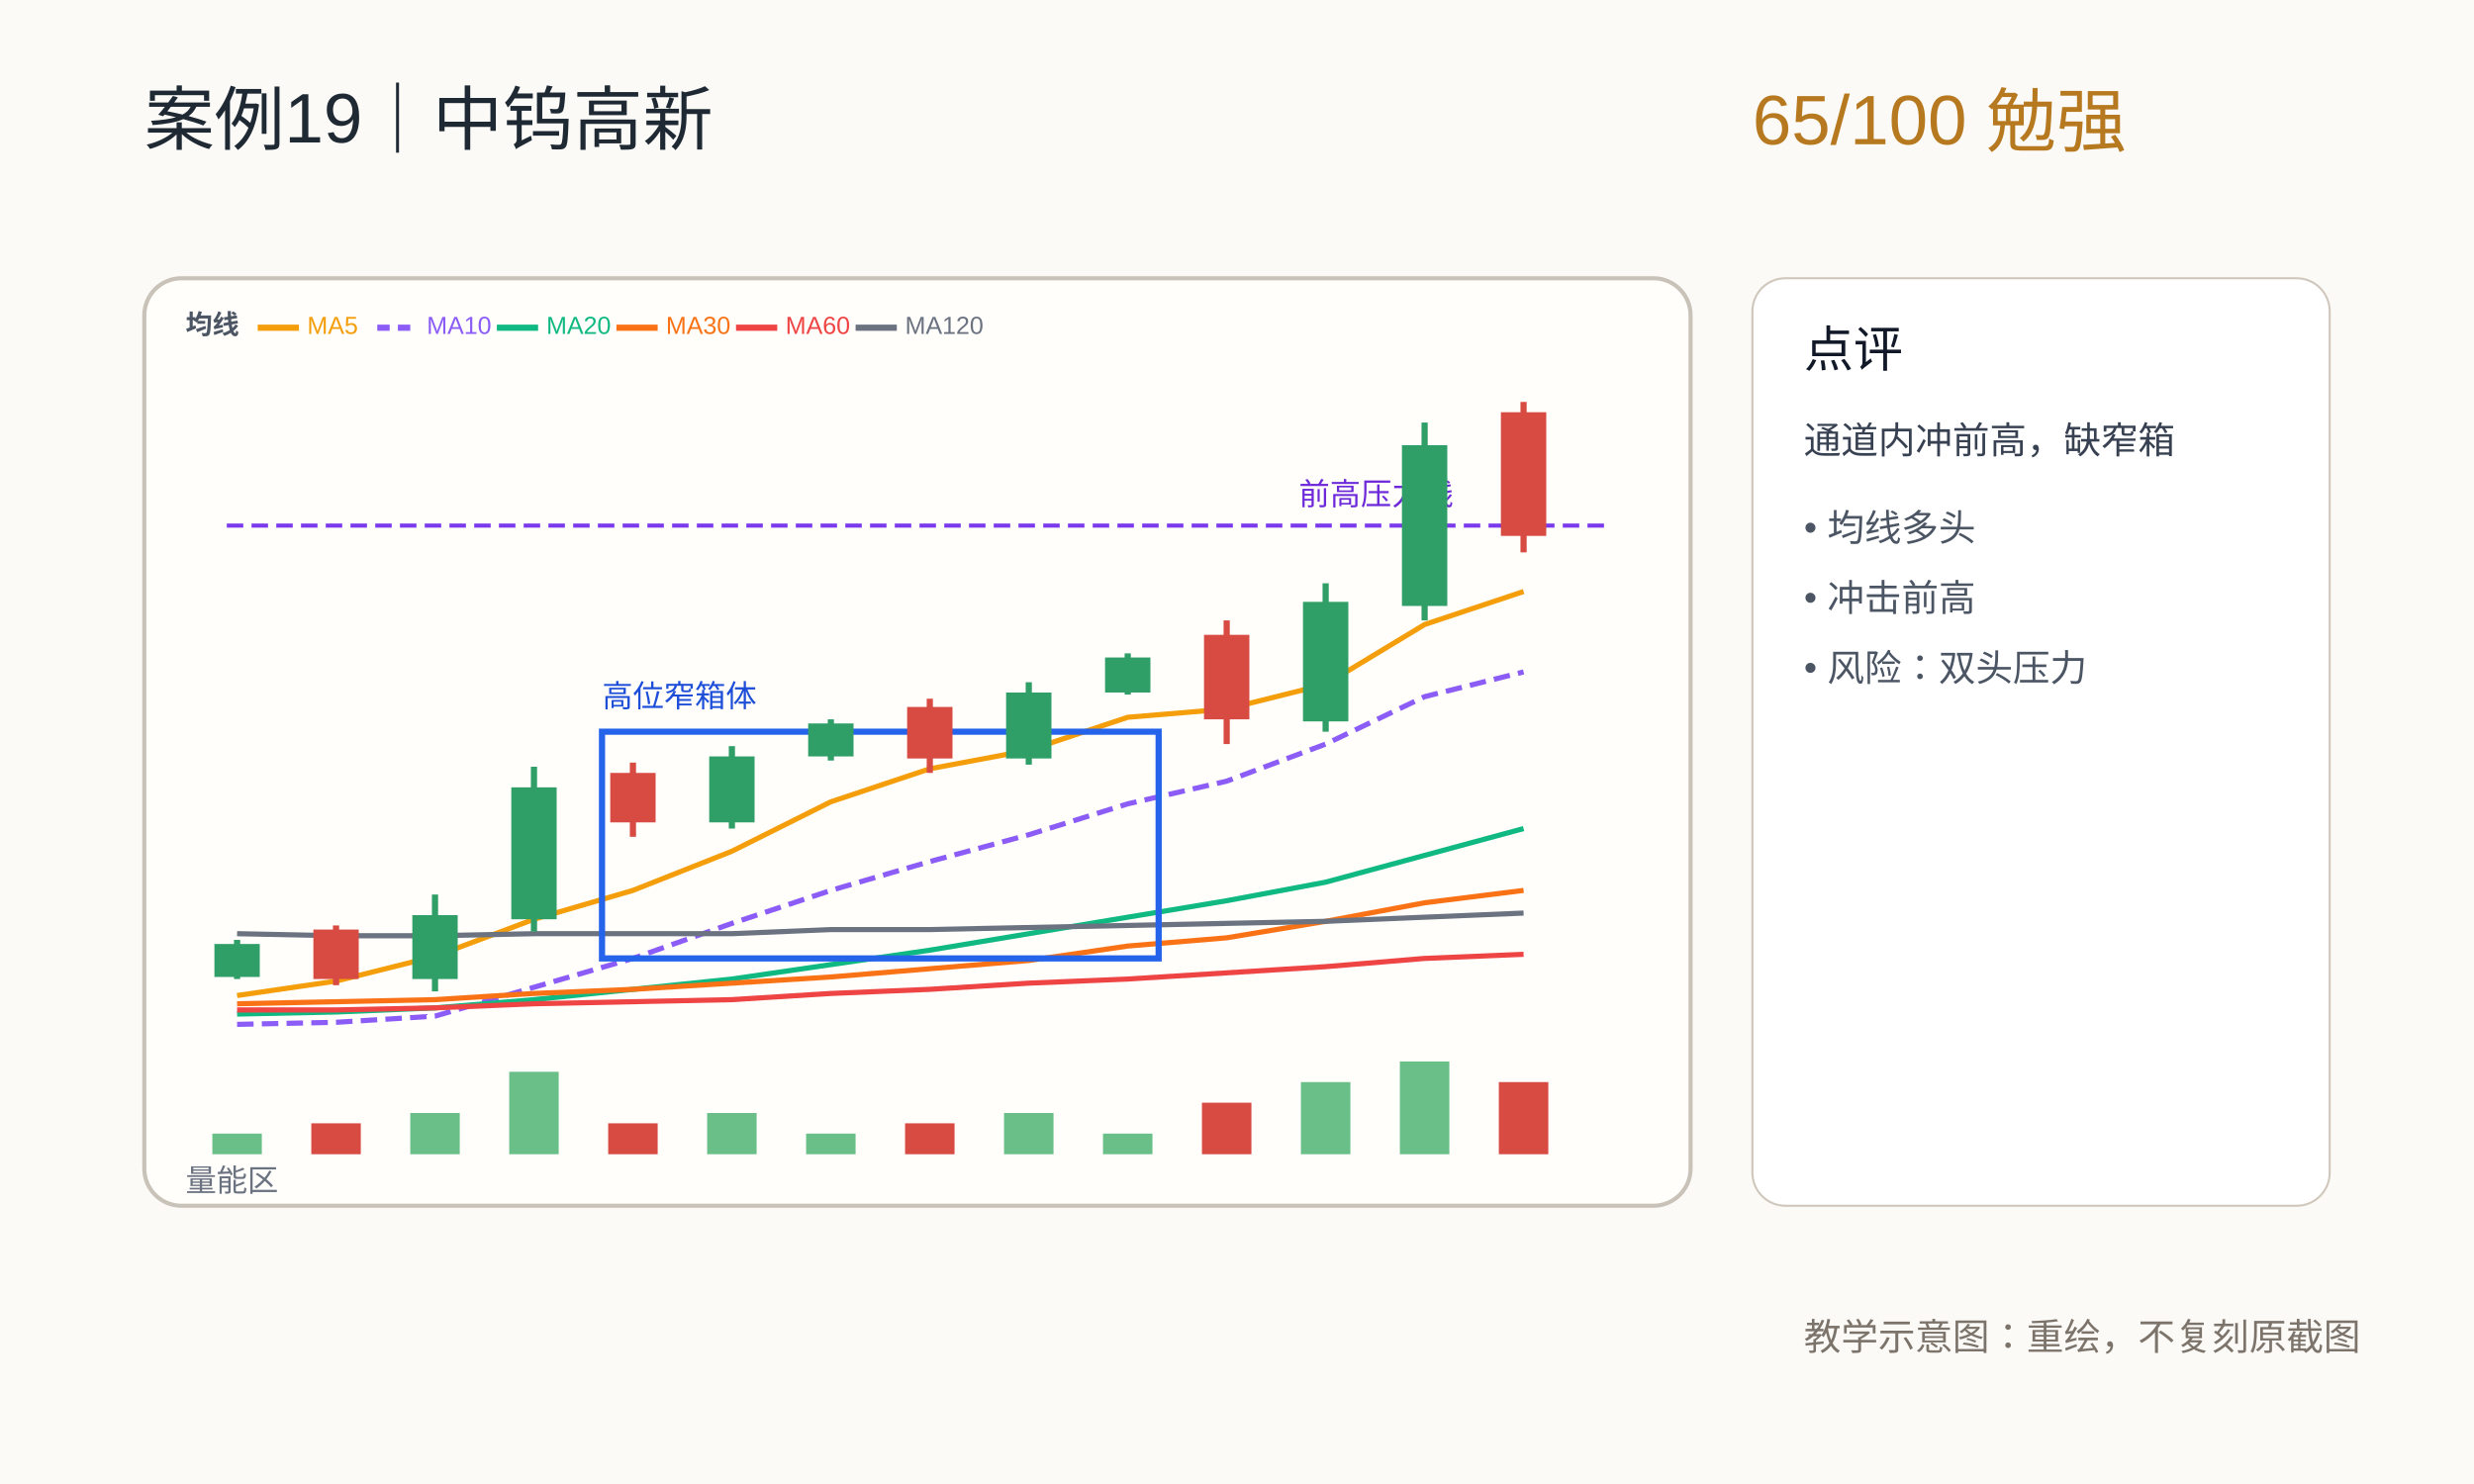
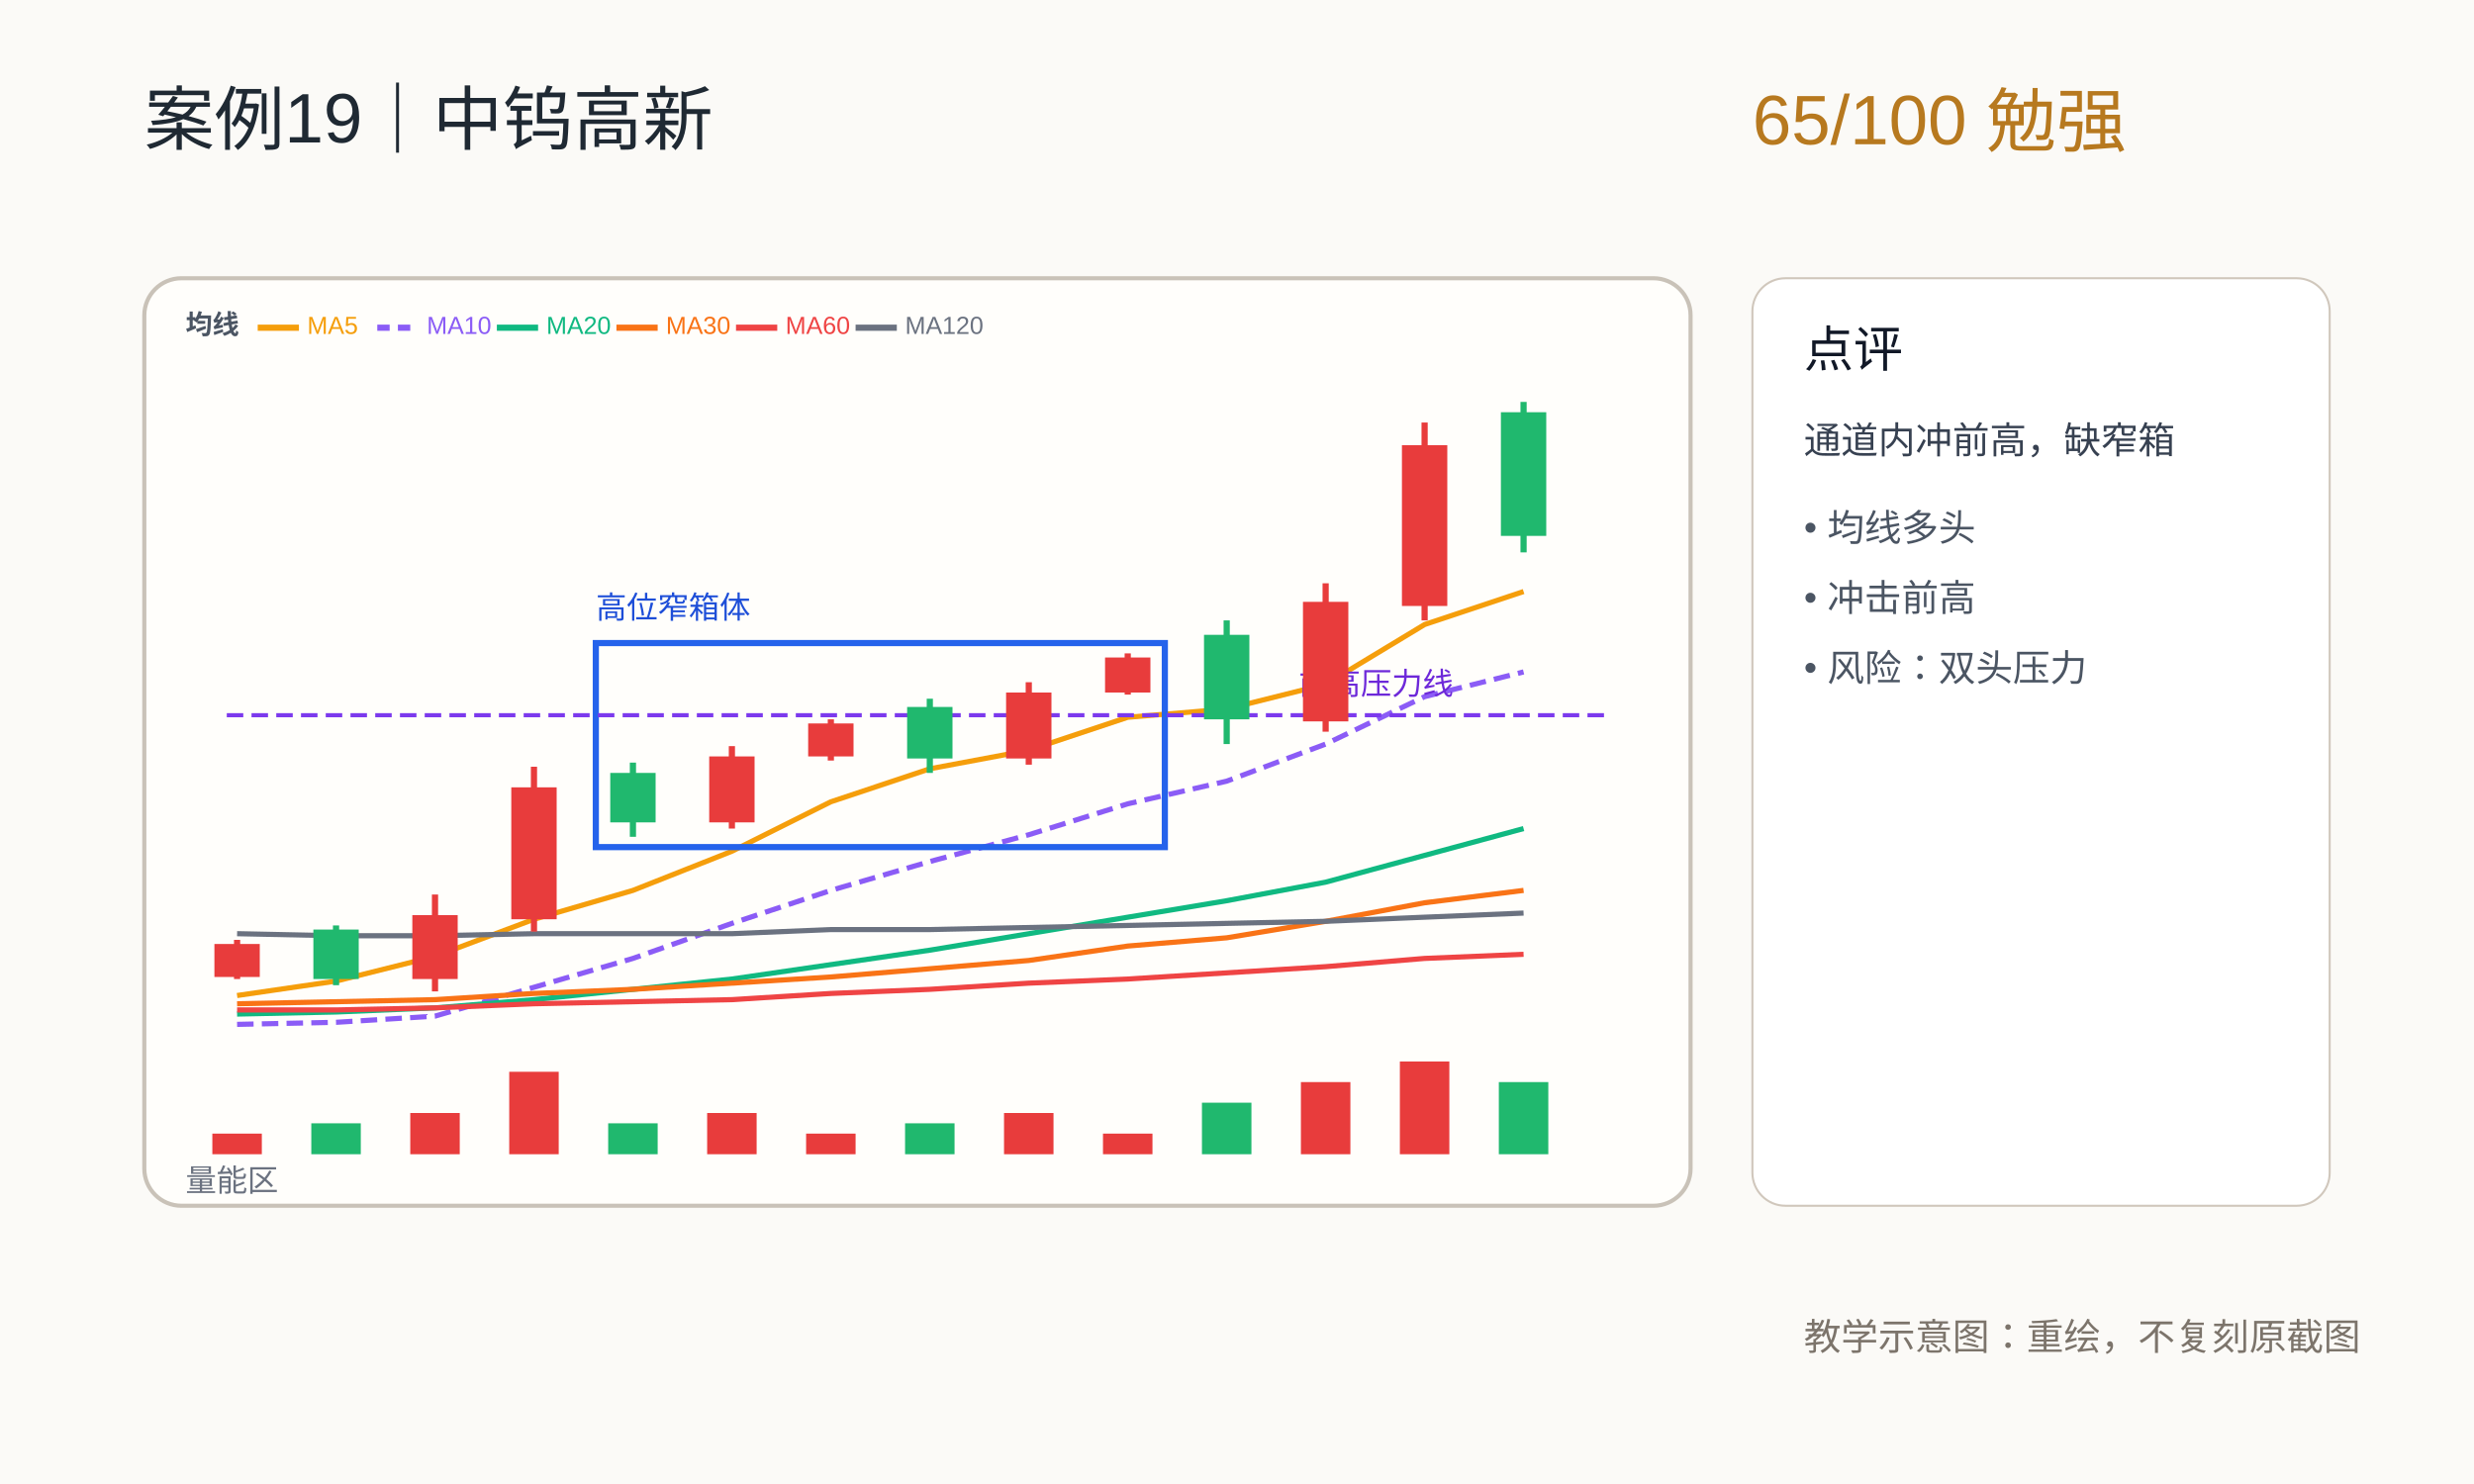
<svg xmlns="http://www.w3.org/2000/svg" width="1200" height="720" viewBox="0 0 1200 720">
  <rect width="1200" height="720" fill="#fbfaf7" />
  <rect x="70" y="135" width="750" height="450" rx="18" fill="#fffefb" stroke="#c9c2b8" stroke-width="2" />
  <text x="70" y="70" font-size="34" font-family="PingFang SC, Arial" fill="#1f2933">案例19｜中钨高新</text>
  <text x="850" y="70" font-size="34" font-family="PingFang SC, Arial" fill="#b7791f">65/100  勉强</text>
  <text x="90" y="162" font-size="13" font-family="PingFang SC, Arial" fill="#4b5563" font-weight="bold">均线</text>
  <line x1="125" y1="159" x2="145" y2="159" stroke="#f59e0b" stroke-width="3" />
  <text x="149" y="162" font-size="12" font-family="PingFang SC, Arial" fill="#f59e0b">MA5</text>
  <line x1="183" y1="159" x2="203" y2="159" stroke="#8b5cf6" stroke-width="3" stroke-dasharray="6,4" />
  <text x="207" y="162" font-size="12" font-family="PingFang SC, Arial" fill="#8b5cf6">MA10</text>
  <line x1="241" y1="159" x2="261" y2="159" stroke="#10b981" stroke-width="3" />
  <text x="265" y="162" font-size="12" font-family="PingFang SC, Arial" fill="#10b981">MA20</text>
  <line x1="299" y1="159" x2="319" y2="159" stroke="#f97316" stroke-width="3" />
  <text x="323" y="162" font-size="12" font-family="PingFang SC, Arial" fill="#f97316">MA30</text>
  <line x1="357" y1="159" x2="377" y2="159" stroke="#ef4444" stroke-width="3" />
  <text x="381" y="162" font-size="12" font-family="PingFang SC, Arial" fill="#ef4444">MA60</text>
  <line x1="415" y1="159" x2="435" y2="159" stroke="#6b7280" stroke-width="3" />
  <text x="439" y="162" font-size="12" font-family="PingFang SC, Arial" fill="#6b7280">MA120</text>
  <polyline points="115,483 163,476 211,464 259,446 307,432 355,413 403,389 451,373 499,364 547,348 595,344 643,332 691,303 739,287" fill="none" stroke="#f59e0b" stroke-width="2.5" />
  <polyline points="115,497 163,496 211,493 259,479 307,465 355,448 403,432 451,418 499,405 547,390 595,379 643,361 691,338 739,326" fill="none" stroke="#8b5cf6" stroke-width="2.5" stroke-dasharray="8,4" />
  <polyline points="115,492 163,491 211,489 259,485 307,480 355,475 403,468 451,461 499,453 547,445 595,437 643,428 691,415 739,402" fill="none" stroke="#10b981" stroke-width="2.5" />
  <polyline points="115,487 163,486 211,485 259,482 307,480 355,477 403,474 451,470 499,466 547,459 595,455 643,447 691,438 739,432" fill="none" stroke="#f97316" stroke-width="2.5" />
  <polyline points="115,490 163,490 211,489 259,487 307,486 355,485 403,482 451,480 499,477 547,475 595,472 643,469 691,465 739,463" fill="none" stroke="#ef4444" stroke-width="2.5" />
  <polyline points="115,453 163,454 211,454 259,453 307,453 355,453 403,451 451,451 499,450 547,449 595,448 643,447 691,445 739,443" fill="none" stroke="#6b7280" stroke-width="2.5" />
-   <line x1="110" y1="255" x2="780" y2="255" stroke="#7c3aed" stroke-width="2" stroke-dasharray="8,4" />
-   <text x="630" y="245" font-size="15" font-family="PingFang SC, Arial" fill="#6d28d9">前高压力线</text>
-   <rect x="292" y="355" width="270" height="110" fill="none" stroke="#2563eb" stroke-width="3" />
-   <text x="292" y="343" font-size="15" font-family="PingFang SC, Arial" fill="#1d4ed8">高位窄箱体</text>
-   <line x1="115" y1="456" x2="115" y2="475" stroke="#2f9e67" stroke-width="3" />
-   <rect x="104" y="458" width="22" height="16" fill="#2f9e67" />
-   <line x1="163" y1="449" x2="163" y2="478" stroke="#d74b42" stroke-width="3" />
-   <rect x="152" y="451" width="22" height="24" fill="#d74b42" />
-   <line x1="211" y1="434" x2="211" y2="481" stroke="#2f9e67" stroke-width="3" />
-   <rect x="200" y="444" width="22" height="31" fill="#2f9e67" />
-   <line x1="259" y1="372" x2="259" y2="452" stroke="#2f9e67" stroke-width="3" />
-   <rect x="248" y="382" width="22" height="64" fill="#2f9e67" />
-   <line x1="307" y1="370" x2="307" y2="406" stroke="#d74b42" stroke-width="3" />
-   <rect x="296" y="375" width="22" height="24" fill="#d74b42" />
-   <line x1="355" y1="362" x2="355" y2="402" stroke="#2f9e67" stroke-width="3" />
-   <rect x="344" y="367" width="22" height="32" fill="#2f9e67" />
-   <line x1="403" y1="349" x2="403" y2="369" stroke="#2f9e67" stroke-width="3" />
-   <rect x="392" y="351" width="22" height="16" fill="#2f9e67" />
-   <line x1="451" y1="339" x2="451" y2="375" stroke="#d74b42" stroke-width="3" />
-   <rect x="440" y="343" width="22" height="25" fill="#d74b42" />
-   <line x1="499" y1="331" x2="499" y2="371" stroke="#2f9e67" stroke-width="3" />
-   <rect x="488" y="336" width="22" height="32" fill="#2f9e67" />
-   <line x1="547" y1="317" x2="547" y2="337" stroke="#2f9e67" stroke-width="3" />
-   <rect x="536" y="319" width="22" height="17" fill="#2f9e67" />
-   <line x1="595" y1="301" x2="595" y2="361" stroke="#d74b42" stroke-width="3" />
-   <rect x="584" y="308" width="22" height="41" fill="#d74b42" />
-   <line x1="643" y1="283" x2="643" y2="355" stroke="#2f9e67" stroke-width="3" />
-   <rect x="632" y="292" width="22" height="58" fill="#2f9e67" />
-   <line x1="691" y1="205" x2="691" y2="301" stroke="#2f9e67" stroke-width="3" />
-   <rect x="680" y="216" width="22" height="78" fill="#2f9e67" />
-   <line x1="739" y1="195" x2="739" y2="268" stroke="#d74b42" stroke-width="3" />
-   <rect x="728" y="200" width="22" height="60" fill="#d74b42" />
-   <rect x="103" y="550" width="24" height="10" fill="#6abf88" />
-   <rect x="151" y="545" width="24" height="15" fill="#d74b42" />
-   <rect x="199" y="540" width="24" height="20" fill="#6abf88" />
-   <rect x="247" y="520" width="24" height="40" fill="#6abf88" />
-   <rect x="295" y="545" width="24" height="15" fill="#d74b42" />
-   <rect x="343" y="540" width="24" height="20" fill="#6abf88" />
-   <rect x="391" y="550" width="24" height="10" fill="#6abf88" />
-   <rect x="439" y="545" width="24" height="15" fill="#d74b42" />
-   <rect x="487" y="540" width="24" height="20" fill="#6abf88" />
-   <rect x="535" y="550" width="24" height="10" fill="#6abf88" />
-   <rect x="583" y="535" width="24" height="25" fill="#d74b42" />
-   <rect x="631" y="525" width="24" height="35" fill="#6abf88" />
-   <rect x="679" y="515" width="24" height="45" fill="#6abf88" />
-   <rect x="727" y="525" width="24" height="35" fill="#d74b42" />
+   <rect x="289" y="312" width="276" height="99" fill="none" stroke="#2563eb" stroke-width="3" />
+   <text x="289" y="300" font-size="15" font-family="PingFang SC, Arial" fill="#1d4ed8">高位窄箱体</text>
+   <line x1="110" y1="347" x2="780" y2="347" stroke="#7c3aed" stroke-width="2" stroke-dasharray="8,4" />
+   <text x="630" y="337" font-size="15" font-family="PingFang SC, Arial" fill="#6d28d9">前高压力线</text>
+   <line x1="115" y1="456" x2="115" y2="475" stroke="#e83c3c" stroke-width="3" />
+   <rect x="104" y="458" width="22" height="16" fill="#e83c3c" />
+   <line x1="163" y1="449" x2="163" y2="478" stroke="#20b86e" stroke-width="3" />
+   <rect x="152" y="451" width="22" height="24" fill="#20b86e" />
+   <line x1="211" y1="434" x2="211" y2="481" stroke="#e83c3c" stroke-width="3" />
+   <rect x="200" y="444" width="22" height="31" fill="#e83c3c" />
+   <line x1="259" y1="372" x2="259" y2="452" stroke="#e83c3c" stroke-width="3" />
+   <rect x="248" y="382" width="22" height="64" fill="#e83c3c" />
+   <line x1="307" y1="370" x2="307" y2="406" stroke="#20b86e" stroke-width="3" />
+   <rect x="296" y="375" width="22" height="24" fill="#20b86e" />
+   <line x1="355" y1="362" x2="355" y2="402" stroke="#e83c3c" stroke-width="3" />
+   <rect x="344" y="367" width="22" height="32" fill="#e83c3c" />
+   <line x1="403" y1="349" x2="403" y2="369" stroke="#e83c3c" stroke-width="3" />
+   <rect x="392" y="351" width="22" height="16" fill="#e83c3c" />
+   <line x1="451" y1="339" x2="451" y2="375" stroke="#20b86e" stroke-width="3" />
+   <rect x="440" y="343" width="22" height="25" fill="#20b86e" />
+   <line x1="499" y1="331" x2="499" y2="371" stroke="#e83c3c" stroke-width="3" />
+   <rect x="488" y="336" width="22" height="32" fill="#e83c3c" />
+   <line x1="547" y1="317" x2="547" y2="337" stroke="#e83c3c" stroke-width="3" />
+   <rect x="536" y="319" width="22" height="17" fill="#e83c3c" />
+   <line x1="595" y1="301" x2="595" y2="361" stroke="#20b86e" stroke-width="3" />
+   <rect x="584" y="308" width="22" height="41" fill="#20b86e" />
+   <line x1="643" y1="283" x2="643" y2="355" stroke="#e83c3c" stroke-width="3" />
+   <rect x="632" y="292" width="22" height="58" fill="#e83c3c" />
+   <line x1="691" y1="205" x2="691" y2="301" stroke="#e83c3c" stroke-width="3" />
+   <rect x="680" y="216" width="22" height="78" fill="#e83c3c" />
+   <line x1="739" y1="195" x2="739" y2="268" stroke="#20b86e" stroke-width="3" />
+   <rect x="728" y="200" width="22" height="60" fill="#20b86e" />
+   <rect x="103" y="550" width="24" height="10" fill="#e83c3c" />
+   <rect x="151" y="545" width="24" height="15" fill="#20b86e" />
+   <rect x="199" y="540" width="24" height="20" fill="#e83c3c" />
+   <rect x="247" y="520" width="24" height="40" fill="#e83c3c" />
+   <rect x="295" y="545" width="24" height="15" fill="#20b86e" />
+   <rect x="343" y="540" width="24" height="20" fill="#e83c3c" />
+   <rect x="391" y="550" width="24" height="10" fill="#e83c3c" />
+   <rect x="439" y="545" width="24" height="15" fill="#20b86e" />
+   <rect x="487" y="540" width="24" height="20" fill="#e83c3c" />
+   <rect x="535" y="550" width="24" height="10" fill="#e83c3c" />
+   <rect x="583" y="535" width="24" height="25" fill="#20b86e" />
+   <rect x="631" y="525" width="24" height="35" fill="#e83c3c" />
+   <rect x="679" y="515" width="24" height="45" fill="#e83c3c" />
+   <rect x="727" y="525" width="24" height="35" fill="#20b86e" />
  <text x="90" y="578" font-size="15" font-family="PingFang SC, Arial" fill="#6b7280">量能区</text>
  <rect x="850" y="135" width="280" height="450" rx="16" fill="#ffffff" stroke="#d0c7bc" />
  <text x="875" y="178" font-size="24" font-family="PingFang SC, Arial" fill="#111827">点评</text>
  <text x="875" y="220" font-size="18" font-family="PingFang SC, Arial" fill="#374151">通道内冲前高，缺窄箱</text>
  <text x="875" y="262" font-size="18" font-family="PingFang SC, Arial" fill="#4b5563">• 均线多头</text>
  <text x="875" y="296" font-size="18" font-family="PingFang SC, Arial" fill="#4b5563">• 冲击前高</text>
  <text x="875" y="330" font-size="18" font-family="PingFang SC, Arial" fill="#4b5563">• 风险：双头压力</text>
  <text x="875" y="655" font-size="18" font-family="PingFang SC, Arial" fill="#7c746b">教学示意图：重绘，不复刻原截图</text>
</svg>
